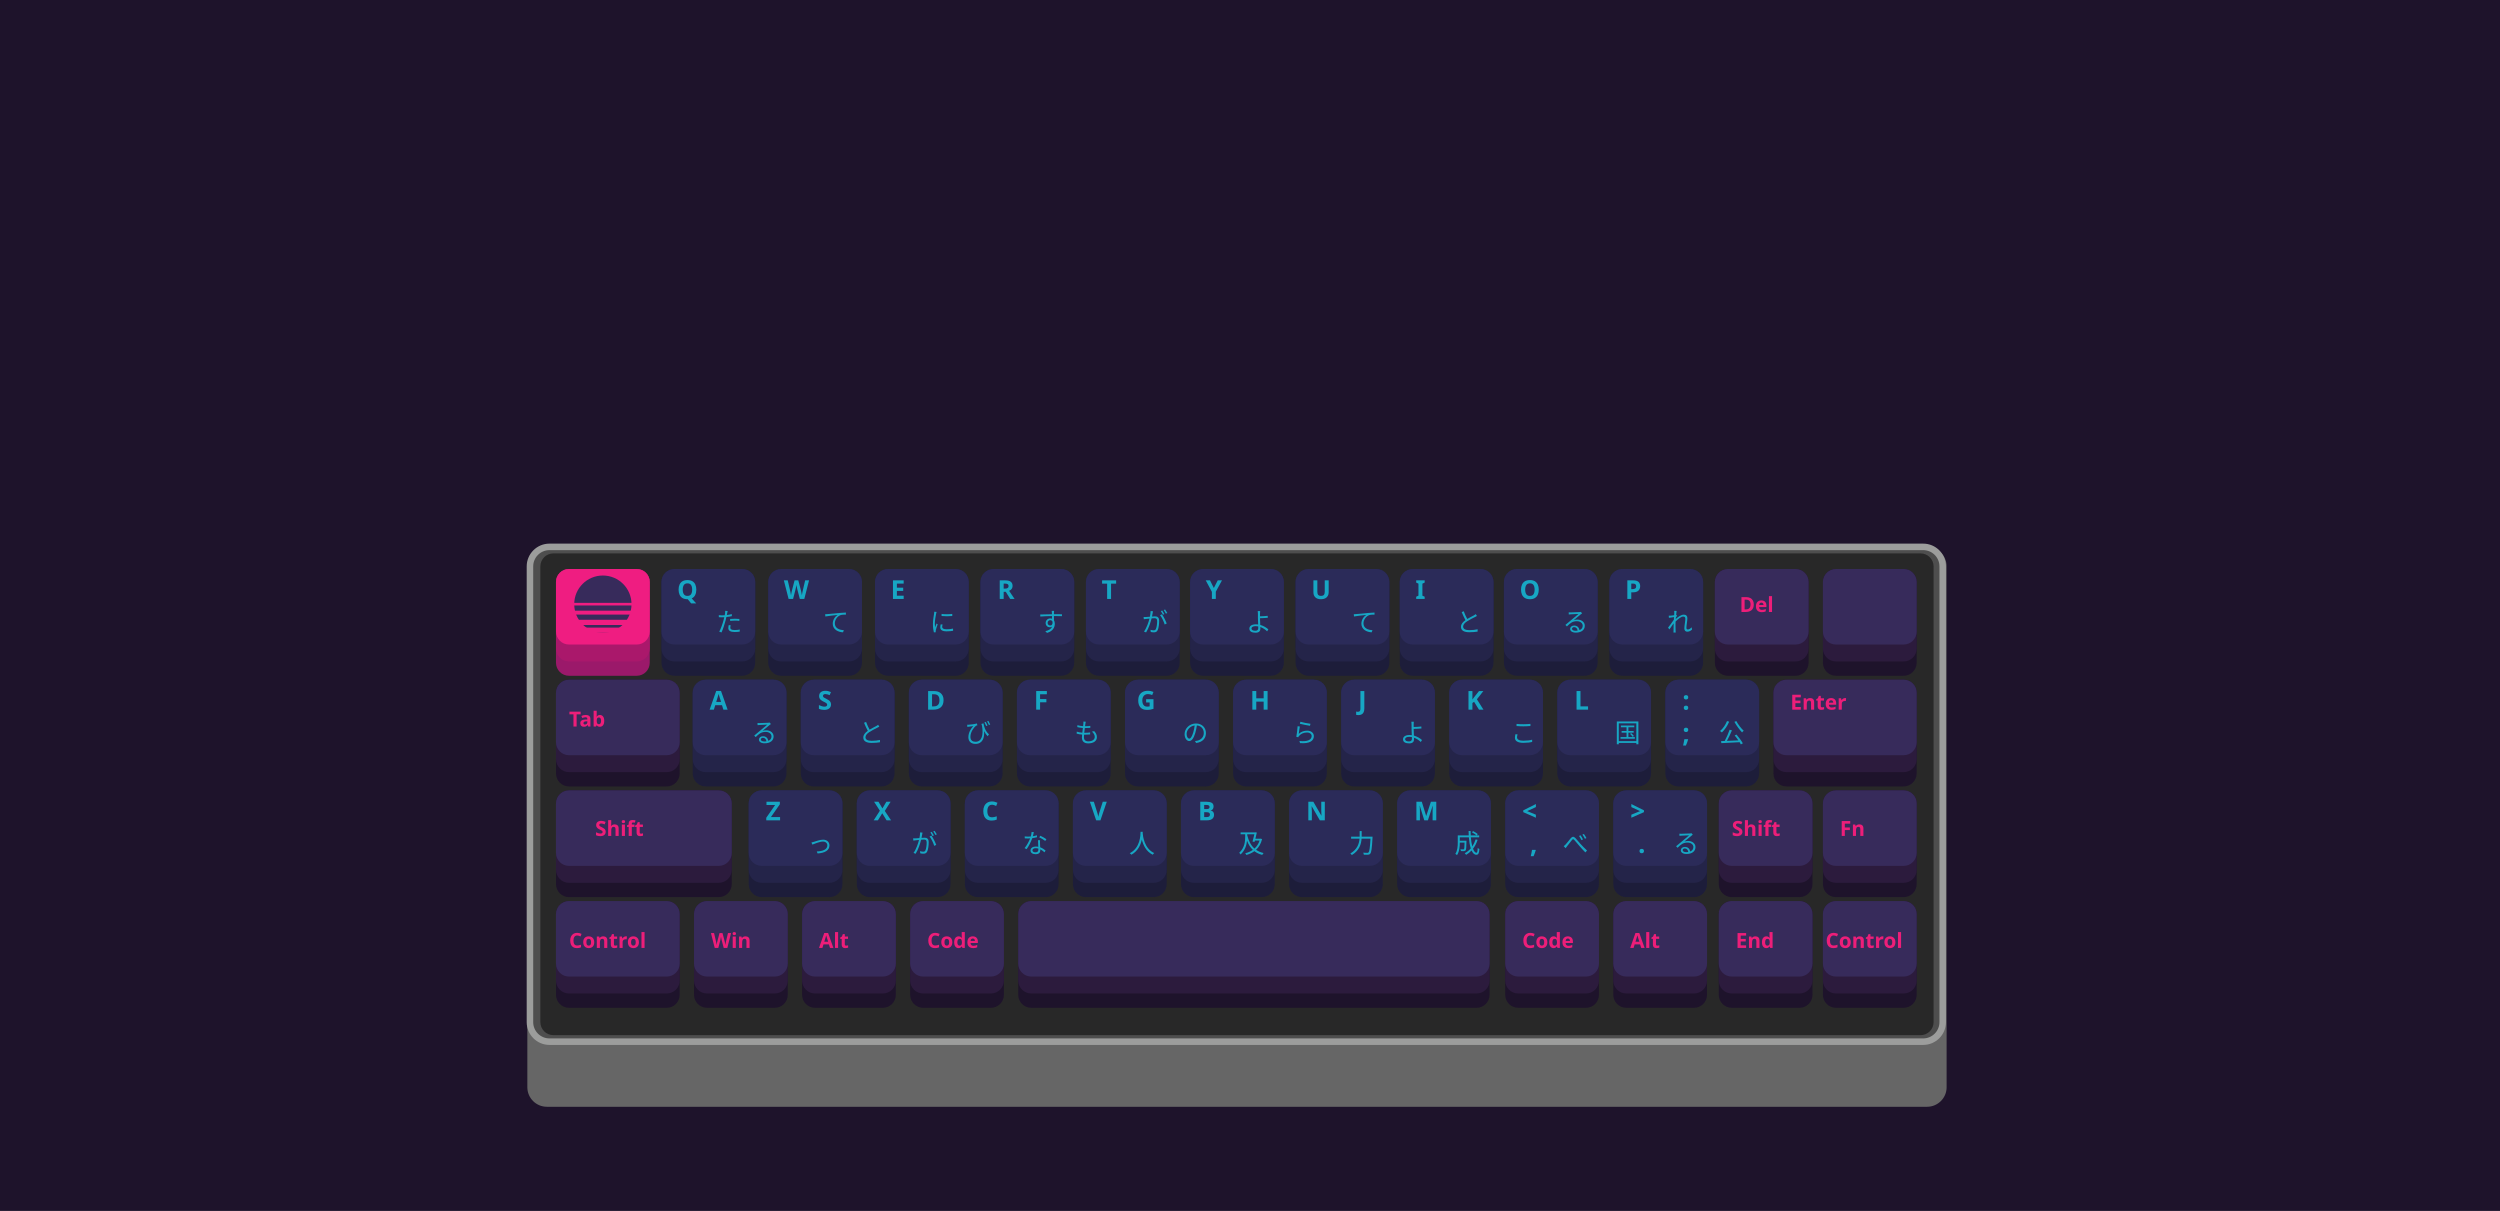
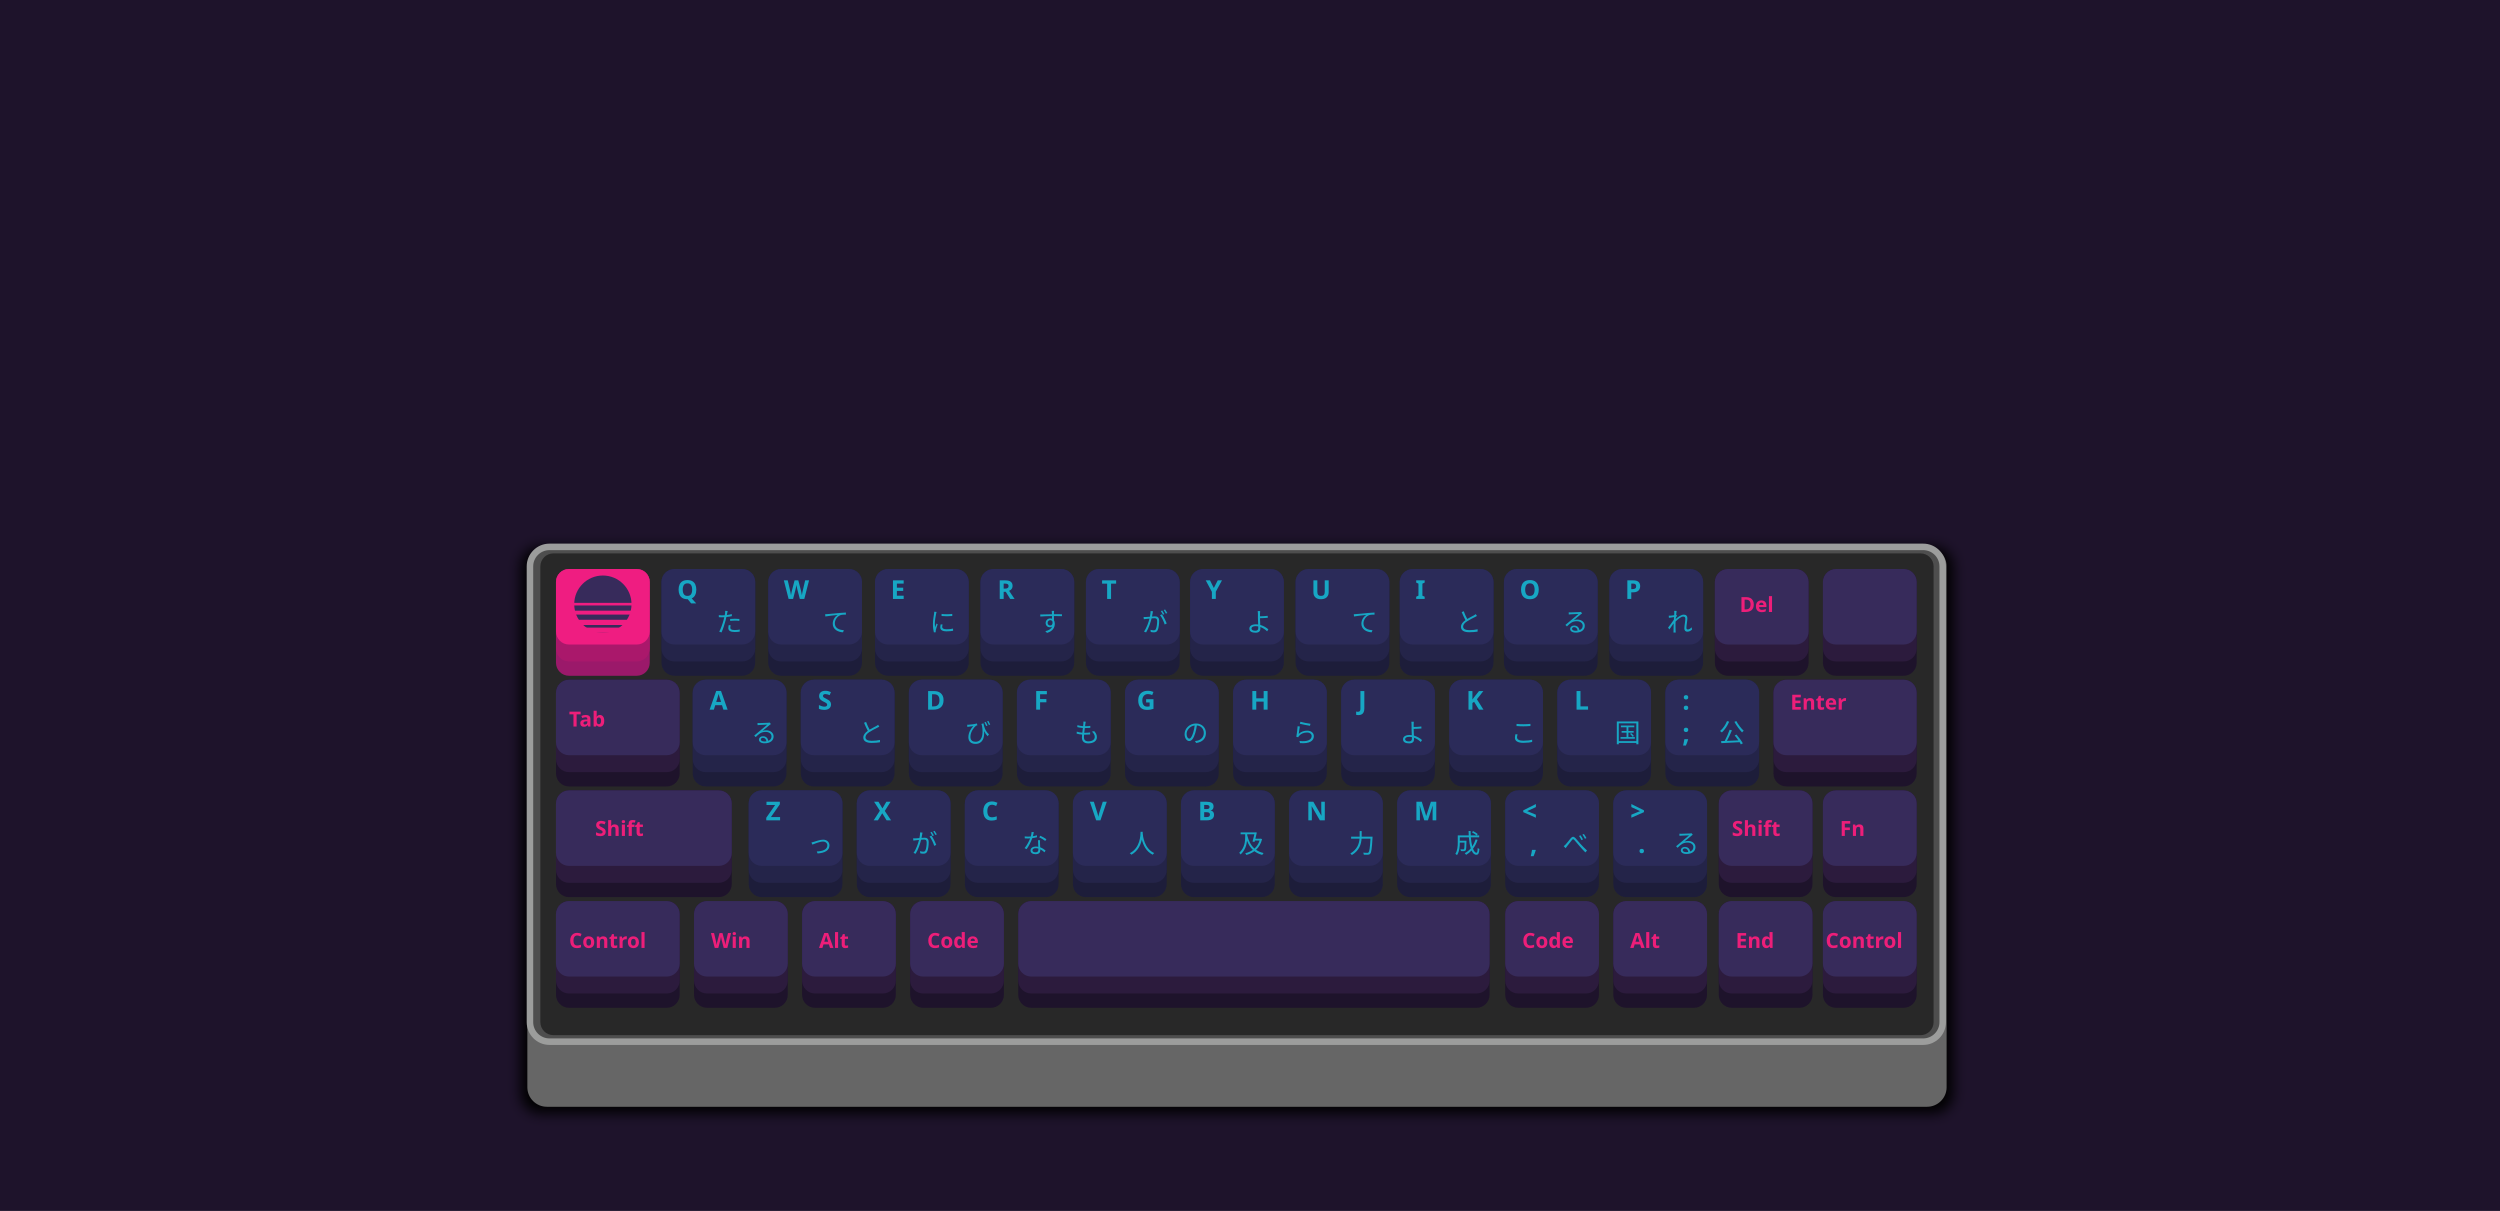
<svg xmlns="http://www.w3.org/2000/svg" version="1.1" width="100%" height="100%" viewBox="0 0 1920 930">
  <style>
        .rgb {
            animation-name: rgb;
            animation-duration: 5s;
	        animation-iteration-count: infinite;
	        animation-direction: alternate;
	        animation-timing-function: linear; 
        }
        @keyframes rgb {
            0% { fill: #ee6055; }
            25% { fill: #60d394; }
            50% { fill: #aaf683; }
            75% { fill: #ffd97d; }
            100% { fill: #ff9b85; }
        }
</style>
+   <filter id="blur">
+     <feGaussianBlur in="SourceGraphic" stdDeviation="5" />
+   </filter>
  <rect width="100%" height="100%" fill="#1e132b" />
+   <rect x="400" y="420" rx="15" ry="15" width="1100" height="435" class="rgb" filter="url(#blur)" />
  <rect x="405" y="420" rx="15" ry="15" width="1090" height="430" fill="#666666" />
  <rect x="407" y="420" rx="15" ry="15" width="1085" height="380" fill="#4e4e4e" stroke="#9c9d9c" stroke-width="5" />
  <rect x="415" y="425" rx="10" ry="10" width="1070" height="370" fill="#282828" />
  <rect x="427" y="437" rx="10" ry="10" width="72" height="82" fill="#9b196a" />
  <rect x="427" y="437" rx="10" ry="10" width="72" height="71" fill="#aa186b" />
  <rect x="427" y="437" rx="10" ry="10" width="72" height="58" fill="#ef1d81" />
  <circle cx="463" cy="464" r="22" fill="#372b5b" />
  <rect x="430" y="463" width="65" height="2" fill="#ef1d81" />
  <rect x="430" y="469" width="65" height="3" fill="#ef1d81" />
  <rect x="430" y="476" width="65" height="4" fill="#ef1d81" />
  <rect x="430" y="482" width="65" height="4" fill="#ef1d81" />
  <rect x="508" y="437" rx="10" ry="10" width="72" height="82" fill="#1d1d3a" />
  <rect x="508" y="437" rx="10" ry="10" width="72" height="71" fill="#242449" />
  <rect x="508" y="437" rx="10" ry="10" width="72" height="58" fill="#2b2b59" />
  <text x="520" y="460" fill="#17a7c4" font-family="Verdana" font-weight="600" font-size="20">Q</text>
  <text x="550" y="485" fill="#17a7c4" font-family="Verdana" font-weight="500" font-size="20">た</text>
  <rect x="590" y="437" rx="10" ry="10" width="72" height="82" fill="#1d1d3a" />
  <rect x="590" y="437" rx="10" ry="10" width="72" height="71" fill="#242449" />
  <rect x="590" y="437" rx="10" ry="10" width="72" height="58" fill="#2b2b59" />
  <text x="602" y="460" fill="#17a7c4" font-family="Verdana" font-weight="600" font-size="20">W</text>
  <text x="632" y="485" fill="#17a7c4" font-family="Verdana" font-weight="500" font-size="20">て</text>
  <rect x="672" y="437" rx="10" ry="10" width="72" height="82" fill="#1d1d3a" />
  <rect x="672" y="437" rx="10" ry="10" width="72" height="71" fill="#242449" />
  <rect x="672" y="437" rx="10" ry="10" width="72" height="58" fill="#2b2b59" />
  <text x="684" y="460" fill="#17a7c4" font-family="Verdana" font-weight="600" font-size="20">E</text>
  <text x="714" y="485" fill="#17a7c4" font-family="Verdana" font-weight="500" font-size="20">に</text>
  <rect x="753" y="437" rx="10" ry="10" width="72" height="82" fill="#1d1d3a" />
  <rect x="753" y="437" rx="10" ry="10" width="72" height="71" fill="#242449" />
  <rect x="753" y="437" rx="10" ry="10" width="72" height="58" fill="#2b2b59" />
  <text x="766" y="460" fill="#17a7c4" font-family="Verdana" font-weight="600" font-size="20">R</text>
  <text x="797" y="485" fill="#17a7c4" font-family="Verdana" font-weight="500" font-size="20">す</text>
  <rect x="834" y="437" rx="10" ry="10" width="72" height="82" fill="#1d1d3a" />
  <rect x="834" y="437" rx="10" ry="10" width="72" height="71" fill="#242449" />
  <rect x="834" y="437" rx="10" ry="10" width="72" height="58" fill="#2b2b59" />
  <text x="846" y="460" fill="#17a7c4" font-family="Verdana" font-weight="600" font-size="20">T</text>
  <text x="877" y="485" fill="#17a7c4" font-family="Verdana" font-weight="500" font-size="20">が</text>
  <rect x="914" y="437" rx="10" ry="10" width="72" height="82" fill="#1d1d3a" />
  <rect x="914" y="437" rx="10" ry="10" width="72" height="71" fill="#242449" />
  <rect x="914" y="437" rx="10" ry="10" width="72" height="58" fill="#2b2b59" />
  <text x="926" y="460" fill="#17a7c4" font-family="Verdana" font-weight="600" font-size="20">Y</text>
  <text x="957" y="485" fill="#17a7c4" font-family="Verdana" font-weight="500" font-size="20">よ</text>
  <rect x="995" y="437" rx="10" ry="10" width="72" height="82" fill="#1d1d3a" />
  <rect x="995" y="437" rx="10" ry="10" width="72" height="71" fill="#242449" />
  <rect x="995" y="437" rx="10" ry="10" width="72" height="58" fill="#2b2b59" />
  <text x="1007" y="460" fill="#17a7c4" font-family="Verdana" font-weight="600" font-size="20">U</text>
  <text x="1038" y="485" fill="#17a7c4" font-family="Verdana" font-weight="500" font-size="20">て</text>
  <rect x="1075" y="437" rx="10" ry="10" width="72" height="82" fill="#1d1d3a" />
  <rect x="1075" y="437" rx="10" ry="10" width="72" height="71" fill="#242449" />
  <rect x="1075" y="437" rx="10" ry="10" width="72" height="58" fill="#2b2b59" />
  <text x="1087" y="460" fill="#17a7c4" font-family="Verdana" font-weight="600" font-size="20">I</text>
  <text x="1118" y="485" fill="#17a7c4" font-family="Verdana" font-weight="500" font-size="20">と</text>
  <rect x="1155" y="437" rx="10" ry="10" width="72" height="82" fill="#1d1d3a" />
  <rect x="1155" y="437" rx="10" ry="10" width="72" height="71" fill="#242449" />
  <rect x="1155" y="437" rx="10" ry="10" width="72" height="58" fill="#2b2b59" />
  <text x="1167" y="460" fill="#17a7c4" font-family="Verdana" font-weight="600" font-size="20">O</text>
  <text x="1200" y="485" fill="#17a7c4" font-family="Verdana" font-weight="500" font-size="20">る</text>
  <rect x="1236" y="437" rx="10" ry="10" width="72" height="82" fill="#1d1d3a" />
  <rect x="1236" y="437" rx="10" ry="10" width="72" height="71" fill="#242449" />
  <rect x="1236" y="437" rx="10" ry="10" width="72" height="58" fill="#2b2b59" />
  <text x="1248" y="460" fill="#17a7c4" font-family="Verdana" font-weight="600" font-size="20">P</text>
  <text x="1280" y="485" fill="#17a7c4" font-family="Verdana" font-weight="500" font-size="20">れ</text>
  <rect x="1317" y="437" rx="10" ry="10" width="72" height="82" fill="#1e132b" />
  <rect x="1317" y="437" rx="10" ry="10" width="72" height="71" fill="#2c1b3d" />
  <rect x="1317" y="437" rx="10" ry="10" width="72" height="58" fill="#372b5b" />
  <text x="1336" y="470" fill="#ed1e79" font-family="Verdana" font-weight="600" font-size="16">Del</text>
  <rect x="1400" y="437" rx="10" ry="10" width="72" height="82" fill="#1e132b" />
  <rect x="1400" y="437" rx="10" ry="10" width="72" height="71" fill="#2c1b3d" />
  <rect x="1400" y="437" rx="10" ry="10" width="72" height="58" fill="#372b5b" />
  <rect x="427" y="522" rx="10" ry="10" width="95" height="82" fill="#1e132b" />
  <rect x="427" y="522" rx="10" ry="10" width="95" height="71" fill="#2c1b3d" />
  <rect x="427" y="522" rx="10" ry="10" width="95" height="58" fill="#372b5b" />
  <text x="437" y="558" fill="#ed1e79" font-family="Verdana" font-weight="600" font-size="16">Tab</text>
  <rect x="532" y="522" rx="10" ry="10" width="72" height="82" fill="#1d1d3a" />
  <rect x="532" y="522" rx="10" ry="10" width="72" height="71" fill="#242449" />
  <rect x="532" y="522" rx="10" ry="10" width="72" height="58" fill="#2b2b59" />
  <text x="545" y="545" fill="#17a7c4" font-family="Verdana" font-weight="600" font-size="20">A</text>
  <text x="577" y="570" fill="#17a7c4" font-family="Verdana" font-weight="500" font-size="20">る</text>
  <rect x="615" y="522" rx="10" ry="10" width="72" height="82" fill="#1d1d3a" />
  <rect x="615" y="522" rx="10" ry="10" width="72" height="71" fill="#242449" />
  <rect x="615" y="522" rx="10" ry="10" width="72" height="58" fill="#2b2b59" />
  <text x="628" y="545" fill="#17a7c4" font-family="Verdana" font-weight="600" font-size="20">S</text>
  <text x="659" y="570" fill="#17a7c4" font-family="Verdana" font-weight="500" font-size="20">と</text>
  <rect x="698" y="522" rx="10" ry="10" width="72" height="82" fill="#1d1d3a" />
  <rect x="698" y="522" rx="10" ry="10" width="72" height="71" fill="#242449" />
  <rect x="698" y="522" rx="10" ry="10" width="72" height="58" fill="#2b2b59" />
  <text x="711" y="545" fill="#17a7c4" font-family="Verdana" font-weight="600" font-size="20">D</text>
  <text x="741" y="570" fill="#17a7c4" font-family="Verdana" font-weight="500" font-size="20">び</text>
  <rect x="781" y="522" rx="10" ry="10" width="72" height="82" fill="#1d1d3a" />
  <rect x="781" y="522" rx="10" ry="10" width="72" height="71" fill="#242449" />
  <rect x="781" y="522" rx="10" ry="10" width="72" height="58" fill="#2b2b59" />
  <text x="794" y="545" fill="#17a7c4" font-family="Verdana" font-weight="600" font-size="20">F</text>
  <text x="825" y="570" fill="#17a7c4" font-family="Verdana" font-weight="500" font-size="20">も</text>
  <rect x="864" y="522" rx="10" ry="10" width="72" height="82" fill="#1d1d3a" />
  <rect x="864" y="522" rx="10" ry="10" width="72" height="71" fill="#242449" />
  <rect x="864" y="522" rx="10" ry="10" width="72" height="58" fill="#2b2b59" />
  <text x="873" y="545" fill="#17a7c4" font-family="Verdana" font-weight="600" font-size="20">G</text>
  <text x="908" y="570" fill="#17a7c4" font-family="Verdana" font-weight="500" font-size="20">の</text>
  <rect x="947" y="522" rx="10" ry="10" width="72" height="82" fill="#1d1d3a" />
  <rect x="947" y="522" rx="10" ry="10" width="72" height="71" fill="#242449" />
  <rect x="947" y="522" rx="10" ry="10" width="72" height="58" fill="#2b2b59" />
  <text x="960" y="545" fill="#17a7c4" font-family="Verdana" font-weight="600" font-size="20">H</text>
  <text x="992" y="570" fill="#17a7c4" font-family="Verdana" font-weight="500" font-size="20">ら</text>
  <rect x="1030" y="522" rx="10" ry="10" width="72" height="82" fill="#1d1d3a" />
  <rect x="1030" y="522" rx="10" ry="10" width="72" height="71" fill="#242449" />
  <rect x="1030" y="522" rx="10" ry="10" width="72" height="58" fill="#2b2b59" />
  <text x="1043" y="545" fill="#17a7c4" font-family="Verdana" font-weight="600" font-size="20">J</text>
  <text x="1075" y="570" fill="#17a7c4" font-family="Verdana" font-weight="500" font-size="20">よ</text>
  <rect x="1113" y="522" rx="10" ry="10" width="72" height="82" fill="#1d1d3a" />
  <rect x="1113" y="522" rx="10" ry="10" width="72" height="71" fill="#242449" />
  <rect x="1113" y="522" rx="10" ry="10" width="72" height="58" fill="#2b2b59" />
  <text x="1126" y="545" fill="#17a7c4" font-family="Verdana" font-weight="600" font-size="20">K</text>
  <text x="1160" y="570" fill="#17a7c4" font-family="Verdana" font-weight="500" font-size="20">こ</text>
  <rect x="1196" y="522" rx="10" ry="10" width="72" height="82" fill="#1d1d3a" />
  <rect x="1196" y="522" rx="10" ry="10" width="72" height="71" fill="#242449" />
  <rect x="1196" y="522" rx="10" ry="10" width="72" height="58" fill="#2b2b59" />
  <text x="1209" y="545" fill="#17a7c4" font-family="Verdana" font-weight="600" font-size="20">L</text>
  <text x="1240" y="570" fill="#17a7c4" font-family="Verdana" font-weight="500" font-size="20">国</text>
  <rect x="1279" y="522" rx="10" ry="10" width="72" height="82" fill="#1d1d3a" />
  <rect x="1279" y="522" rx="10" ry="10" width="72" height="71" fill="#242449" />
  <rect x="1279" y="522" rx="10" ry="10" width="72" height="58" fill="#2b2b59" />
  <text x="1292" y="545" fill="#17a7c4" font-family="Verdana" font-weight="600" font-size="20">:</text>
  <text x="1292" y="570" fill="#17a7c4" font-family="Verdana" font-weight="600" font-size="20">;</text>
  <text x="1320" y="570" fill="#17a7c4" font-family="Verdana" font-weight="500" font-size="20">公</text>
  <rect x="1362" y="522" rx="10" ry="10" width="110" height="82" fill="#1e132b" />
  <rect x="1362" y="522" rx="10" ry="10" width="110" height="71" fill="#2c1b3d" />
  <rect x="1362" y="522" rx="10" ry="10" width="110" height="58" fill="#372b5b" />
  <text x="1375" y="545" fill="#ed1e79" font-family="Verdana" font-weight="600" font-size="16">Enter</text>
  <rect x="427" y="607" rx="10" ry="10" width="135" height="82" fill="#1e132b" />
  <rect x="427" y="607" rx="10" ry="10" width="135" height="71" fill="#2c1b3d" />
  <rect x="427" y="607" rx="10" ry="10" width="135" height="58" fill="#372b5b" />
  <text x="457" y="642" fill="#ed1e79" font-family="Verdana" font-weight="600" font-size="16">Shift</text>
  <rect x="575" y="607" rx="10" ry="10" width="72" height="82" fill="#1d1d3a" />
  <rect x="575" y="607" rx="10" ry="10" width="72" height="71" fill="#242449" />
  <rect x="575" y="607" rx="10" ry="10" width="72" height="58" fill="#2b2b59" />
  <text x="588" y="630" fill="#17a7c4" font-family="Verdana" font-weight="600" font-size="20">Z</text>
  <text x="620" y="655" fill="#17a7c4" font-family="Verdana" font-weight="500" font-size="20">っ</text>
  <rect x="658" y="607" rx="10" ry="10" width="72" height="82" fill="#1d1d3a" />
  <rect x="658" y="607" rx="10" ry="10" width="72" height="71" fill="#242449" />
  <rect x="658" y="607" rx="10" ry="10" width="72" height="58" fill="#2b2b59" />
  <text x="671" y="630" fill="#17a7c4" font-family="Verdana" font-weight="600" font-size="20">X</text>
  <text x="700" y="655" fill="#17a7c4" font-family="Verdana" font-weight="500" font-size="20">が</text>
  <rect x="741" y="607" rx="10" ry="10" width="72" height="82" fill="#1d1d3a" />
  <rect x="741" y="607" rx="10" ry="10" width="72" height="71" fill="#242449" />
  <rect x="741" y="607" rx="10" ry="10" width="72" height="58" fill="#2b2b59" />
  <text x="754" y="630" fill="#17a7c4" font-family="Verdana" font-weight="600" font-size="20">C</text>
  <text x="785" y="655" fill="#17a7c4" font-family="Verdana" font-weight="500" font-size="20">な</text>
  <rect x="824" y="607" rx="10" ry="10" width="72" height="82" fill="#1d1d3a" />
  <rect x="824" y="607" rx="10" ry="10" width="72" height="71" fill="#242449" />
  <rect x="824" y="607" rx="10" ry="10" width="72" height="58" fill="#2b2b59" />
  <text x="837" y="630" fill="#17a7c4" font-family="Verdana" font-weight="600" font-size="20">V</text>
  <text x="867" y="655" fill="#17a7c4" font-family="Verdana" font-weight="500" font-size="20">人</text>
  <rect x="907" y="607" rx="10" ry="10" width="72" height="82" fill="#1d1d3a" />
  <rect x="907" y="607" rx="10" ry="10" width="72" height="71" fill="#242449" />
  <rect x="907" y="607" rx="10" ry="10" width="72" height="58" fill="#2b2b59" />
  <text x="920" y="630" fill="#17a7c4" font-family="Verdana" font-weight="600" font-size="20">B</text>
  <text x="951" y="655" fill="#17a7c4" font-family="Verdana" font-weight="500" font-size="20">及</text>
  <rect x="990" y="607" rx="10" ry="10" width="72" height="82" fill="#1d1d3a" />
  <rect x="990" y="607" rx="10" ry="10" width="72" height="71" fill="#242449" />
  <rect x="990" y="607" rx="10" ry="10" width="72" height="58" fill="#2b2b59" />
  <text x="1003" y="630" fill="#17a7c4" font-family="Verdana" font-weight="600" font-size="20">N</text>
  <text x="1036" y="655" fill="#17a7c4" font-family="Verdana" font-weight="500" font-size="20">力</text>
  <rect x="1073" y="607" rx="10" ry="10" width="72" height="82" fill="#1d1d3a" />
  <rect x="1073" y="607" rx="10" ry="10" width="72" height="71" fill="#242449" />
  <rect x="1073" y="607" rx="10" ry="10" width="72" height="58" fill="#2b2b59" />
  <text x="1086" y="630" fill="#17a7c4" font-family="Verdana" font-weight="600" font-size="20">M</text>
  <text x="1117" y="655" fill="#17a7c4" font-family="Verdana" font-weight="500" font-size="20">成</text>
  <rect x="1156" y="607" rx="10" ry="10" width="72" height="82" fill="#1d1d3a" />
  <rect x="1156" y="607" rx="10" ry="10" width="72" height="71" fill="#242449" />
  <rect x="1156" y="607" rx="10" ry="10" width="72" height="58" fill="#2b2b59" />
  <text x="1169" y="630" fill="#17a7c4" font-family="Verdana" font-weight="600" font-size="20">&lt;</text>
  <text x="1175" y="655" fill="#17a7c4" font-family="Verdana" font-weight="600" font-size="20">,</text>
  <text x="1200" y="655" fill="#17a7c4" font-family="Verdana" font-weight="500" font-size="20">べ</text>
  <rect x="1239" y="607" rx="10" ry="10" width="72" height="82" fill="#1d1d3a" />
  <rect x="1239" y="607" rx="10" ry="10" width="72" height="71" fill="#242449" />
  <rect x="1239" y="607" rx="10" ry="10" width="72" height="58" fill="#2b2b59" />
  <text x="1252" y="630" fill="#17a7c4" font-family="Verdana" font-weight="600" font-size="20">&gt;</text>
  <text x="1258" y="655" fill="#17a7c4" font-family="Verdana" font-weight="600" font-size="20">.</text>
  <text x="1285" y="655" fill="#17a7c4" font-family="Verdana" font-weight="500" font-size="20">る</text>
  <rect x="1320" y="607" rx="10" ry="10" width="72" height="82" fill="#1e132b" />
  <rect x="1320" y="607" rx="10" ry="10" width="72" height="71" fill="#2c1b3d" />
  <rect x="1320" y="607" rx="10" ry="10" width="72" height="58" fill="#372b5b" />
  <text x="1330" y="642" fill="#ed1e79" font-family="Verdana" font-weight="600" font-size="16">Shift</text>
  <rect x="1400" y="607" rx="10" ry="10" width="72" height="82" fill="#1e132b" />
  <rect x="1400" y="607" rx="10" ry="10" width="72" height="71" fill="#2c1b3d" />
  <rect x="1400" y="607" rx="10" ry="10" width="72" height="58" fill="#372b5b" />
  <text x="1413" y="642" fill="#ed1e79" font-family="Verdana" font-weight="600" font-size="16">Fn</text>
  <rect x="427" y="692" rx="10" ry="10" width="95" height="82" fill="#1e132b" />
  <rect x="427" y="692" rx="10" ry="10" width="95" height="71" fill="#2c1b3d" />
  <rect x="427" y="692" rx="10" ry="10" width="95" height="58" fill="#372b5b" />
  <text x="437" y="728" fill="#ed1e79" font-family="Verdana" font-weight="600" font-size="16">Control</text>
  <rect x="533" y="692" rx="10" ry="10" width="72" height="82" fill="#1e132b" />
  <rect x="533" y="692" rx="10" ry="10" width="72" height="71" fill="#2c1b3d" />
  <rect x="533" y="692" rx="10" ry="10" width="72" height="58" fill="#372b5b" />
  <text x="546" y="728" fill="#ed1e79" font-family="Verdana" font-weight="600" font-size="16">Win</text>
  <rect x="616" y="692" rx="10" ry="10" width="72" height="82" fill="#1e132b" />
  <rect x="616" y="692" rx="10" ry="10" width="72" height="71" fill="#2c1b3d" />
  <rect x="616" y="692" rx="10" ry="10" width="72" height="58" fill="#372b5b" />
  <text x="629" y="728" fill="#ed1e79" font-family="Verdana" font-weight="600" font-size="16">Alt</text>
  <rect x="699" y="692" rx="10" ry="10" width="72" height="82" fill="#1e132b" />
  <rect x="699" y="692" rx="10" ry="10" width="72" height="71" fill="#2c1b3d" />
  <rect x="699" y="692" rx="10" ry="10" width="72" height="58" fill="#372b5b" />
  <text x="712" y="728" fill="#ed1e79" font-family="Verdana" font-weight="600" font-size="16">Code</text>
  <rect x="782" y="692" rx="10" ry="10" width="362" height="82" fill="#1e132b" />
  <rect x="782" y="692" rx="10" ry="10" width="362" height="71" fill="#2c1b3d" />
  <rect x="782" y="692" rx="10" ry="10" width="362" height="58" fill="#372b5b" />
  <rect x="1156" y="692" rx="10" ry="10" width="72" height="82" fill="#1e132b" />
  <rect x="1156" y="692" rx="10" ry="10" width="72" height="71" fill="#2c1b3d" />
  <rect x="1156" y="692" rx="10" ry="10" width="72" height="58" fill="#372b5b" />
  <text x="1169" y="728" fill="#ed1e79" font-family="Verdana" font-weight="600" font-size="16">Code</text>
  <rect x="1239" y="692" rx="10" ry="10" width="72" height="82" fill="#1e132b" />
  <rect x="1239" y="692" rx="10" ry="10" width="72" height="71" fill="#2c1b3d" />
  <rect x="1239" y="692" rx="10" ry="10" width="72" height="58" fill="#372b5b" />
  <text x="1252" y="728" fill="#ed1e79" font-family="Verdana" font-weight="600" font-size="16">Alt</text>
  <rect x="1320" y="692" rx="10" ry="10" width="72" height="82" fill="#1e132b" />
  <rect x="1320" y="692" rx="10" ry="10" width="72" height="71" fill="#2c1b3d" />
  <rect x="1320" y="692" rx="10" ry="10" width="72" height="58" fill="#372b5b" />
  <text x="1333" y="728" fill="#ed1e79" font-family="Verdana" font-weight="600" font-size="16">End</text>
  <rect x="1400" y="692" rx="10" ry="10" width="72" height="82" fill="#1e132b" />
  <rect x="1400" y="692" rx="10" ry="10" width="72" height="71" fill="#2c1b3d" />
  <rect x="1400" y="692" rx="10" ry="10" width="72" height="58" fill="#372b5b" />
  <text x="1402" y="728" fill="#ed1e79" font-family="Verdana" font-weight="600" font-size="16">Control</text>
</svg>
